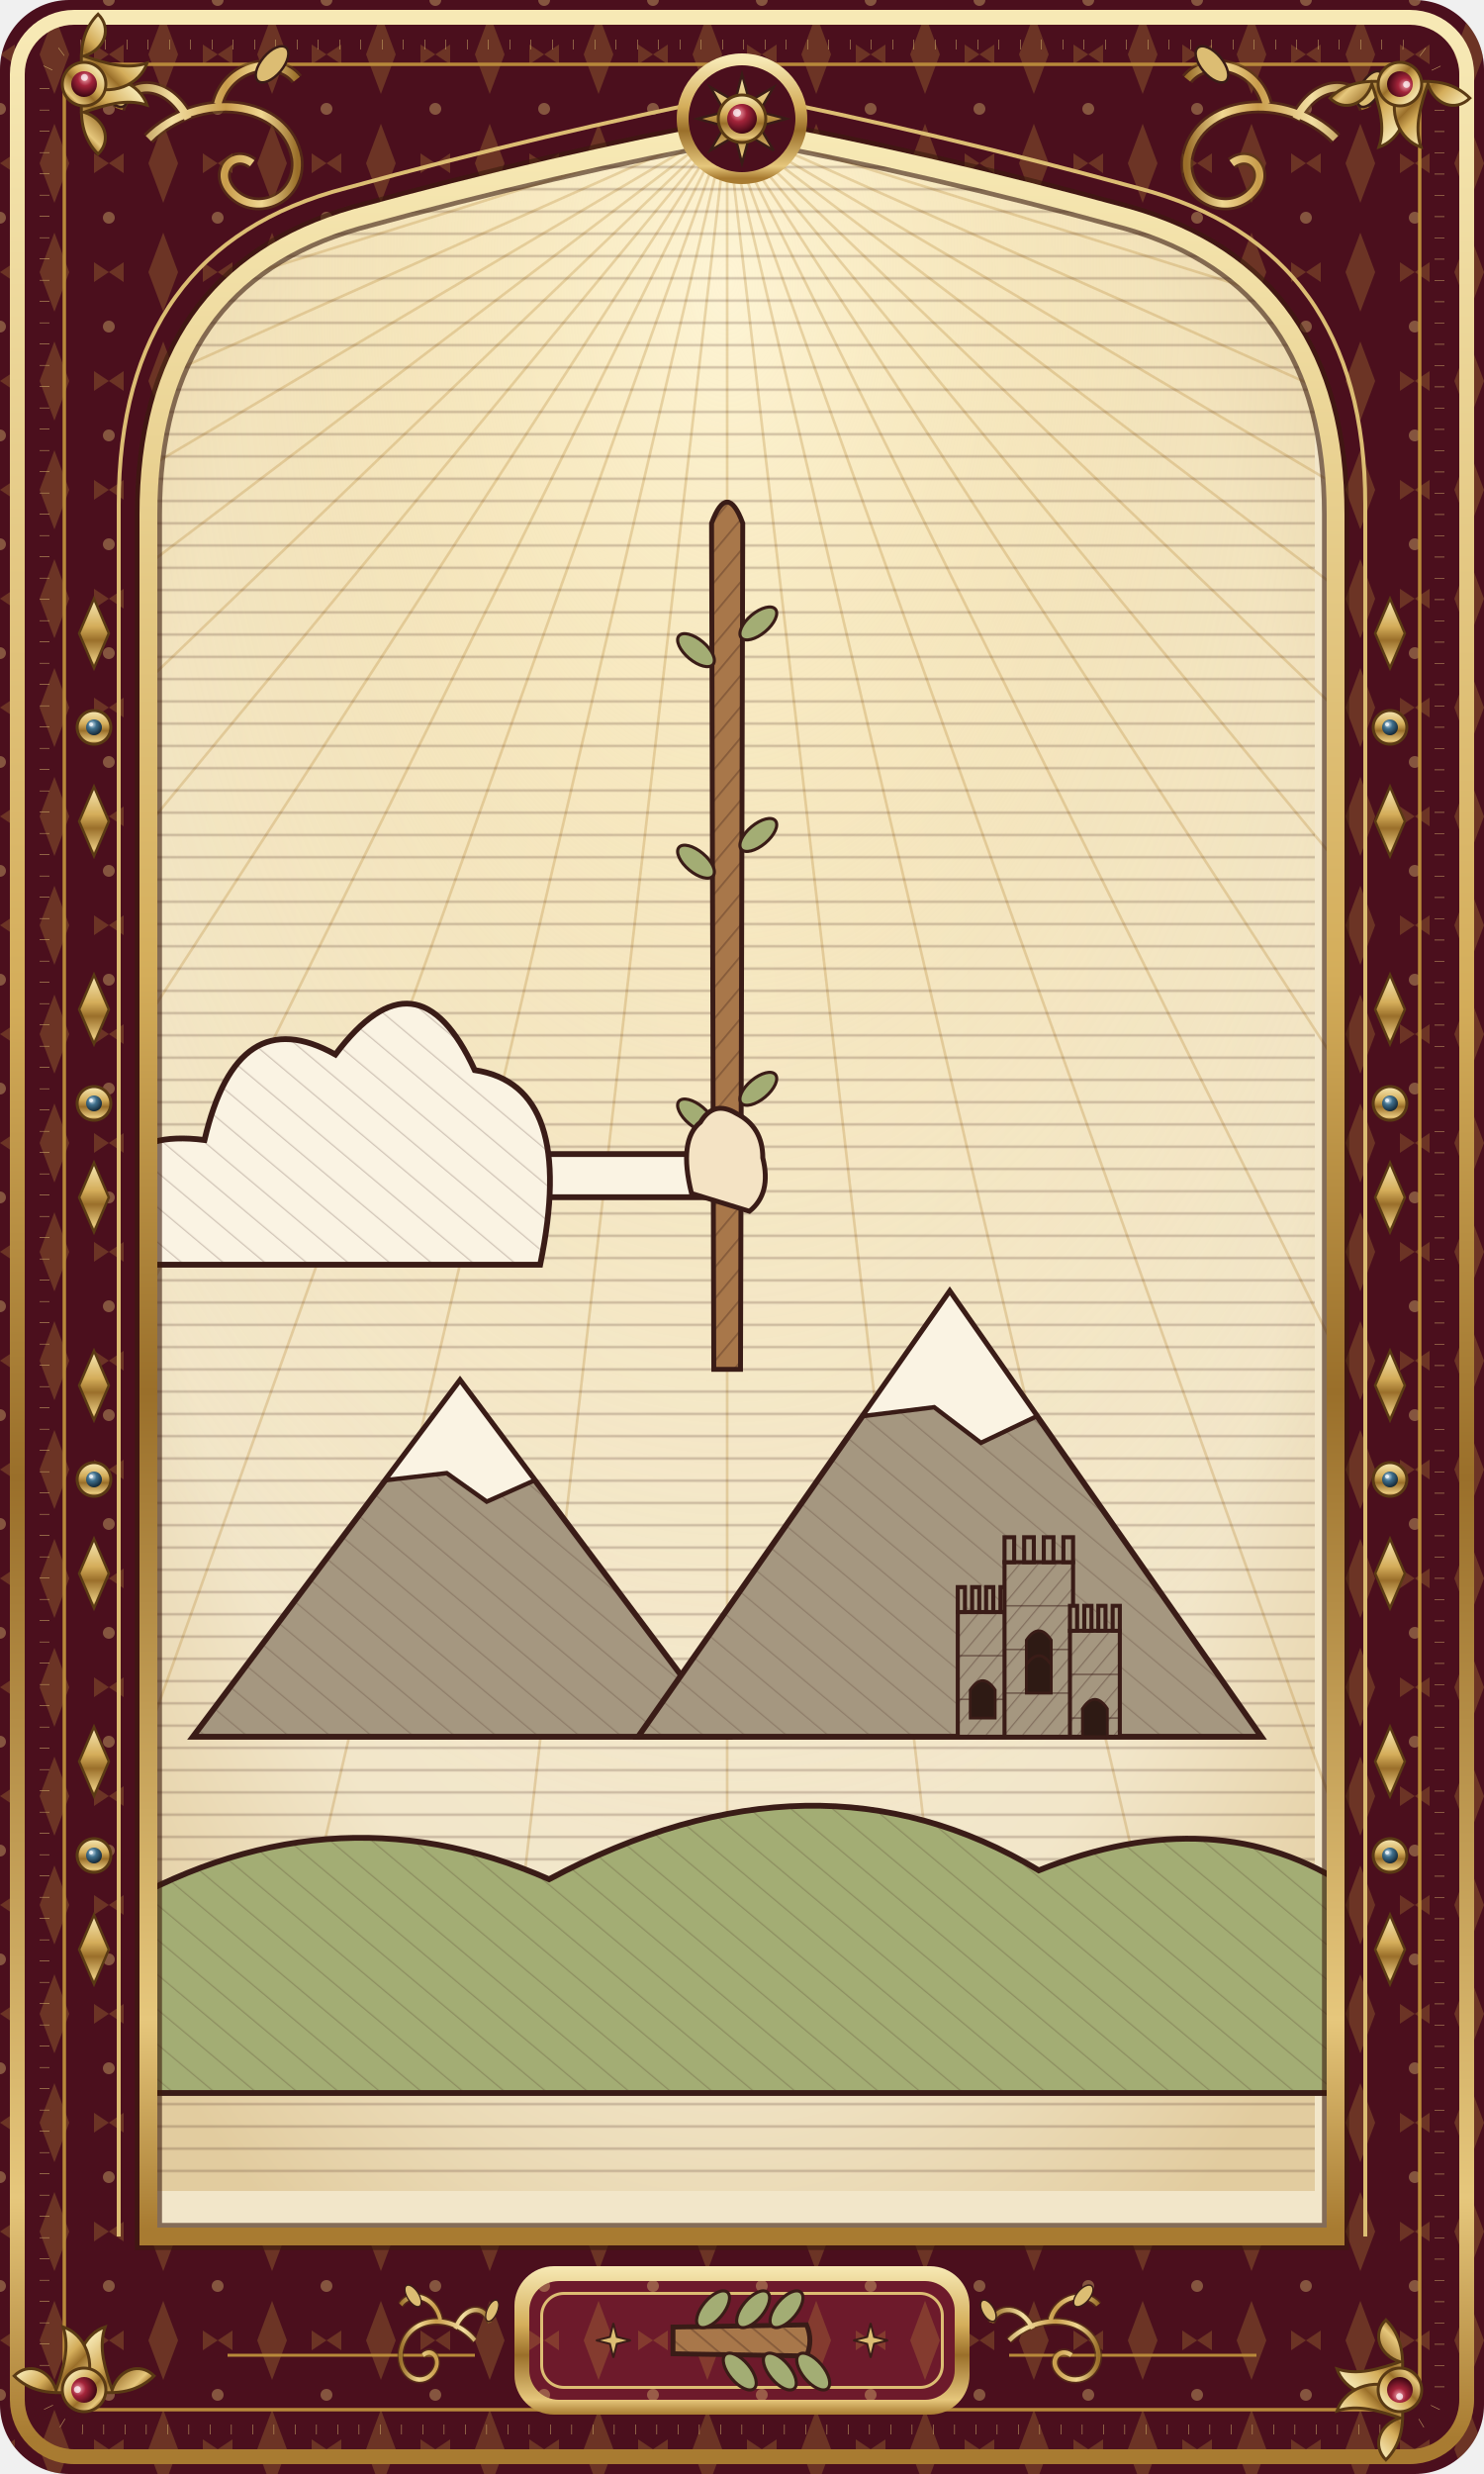
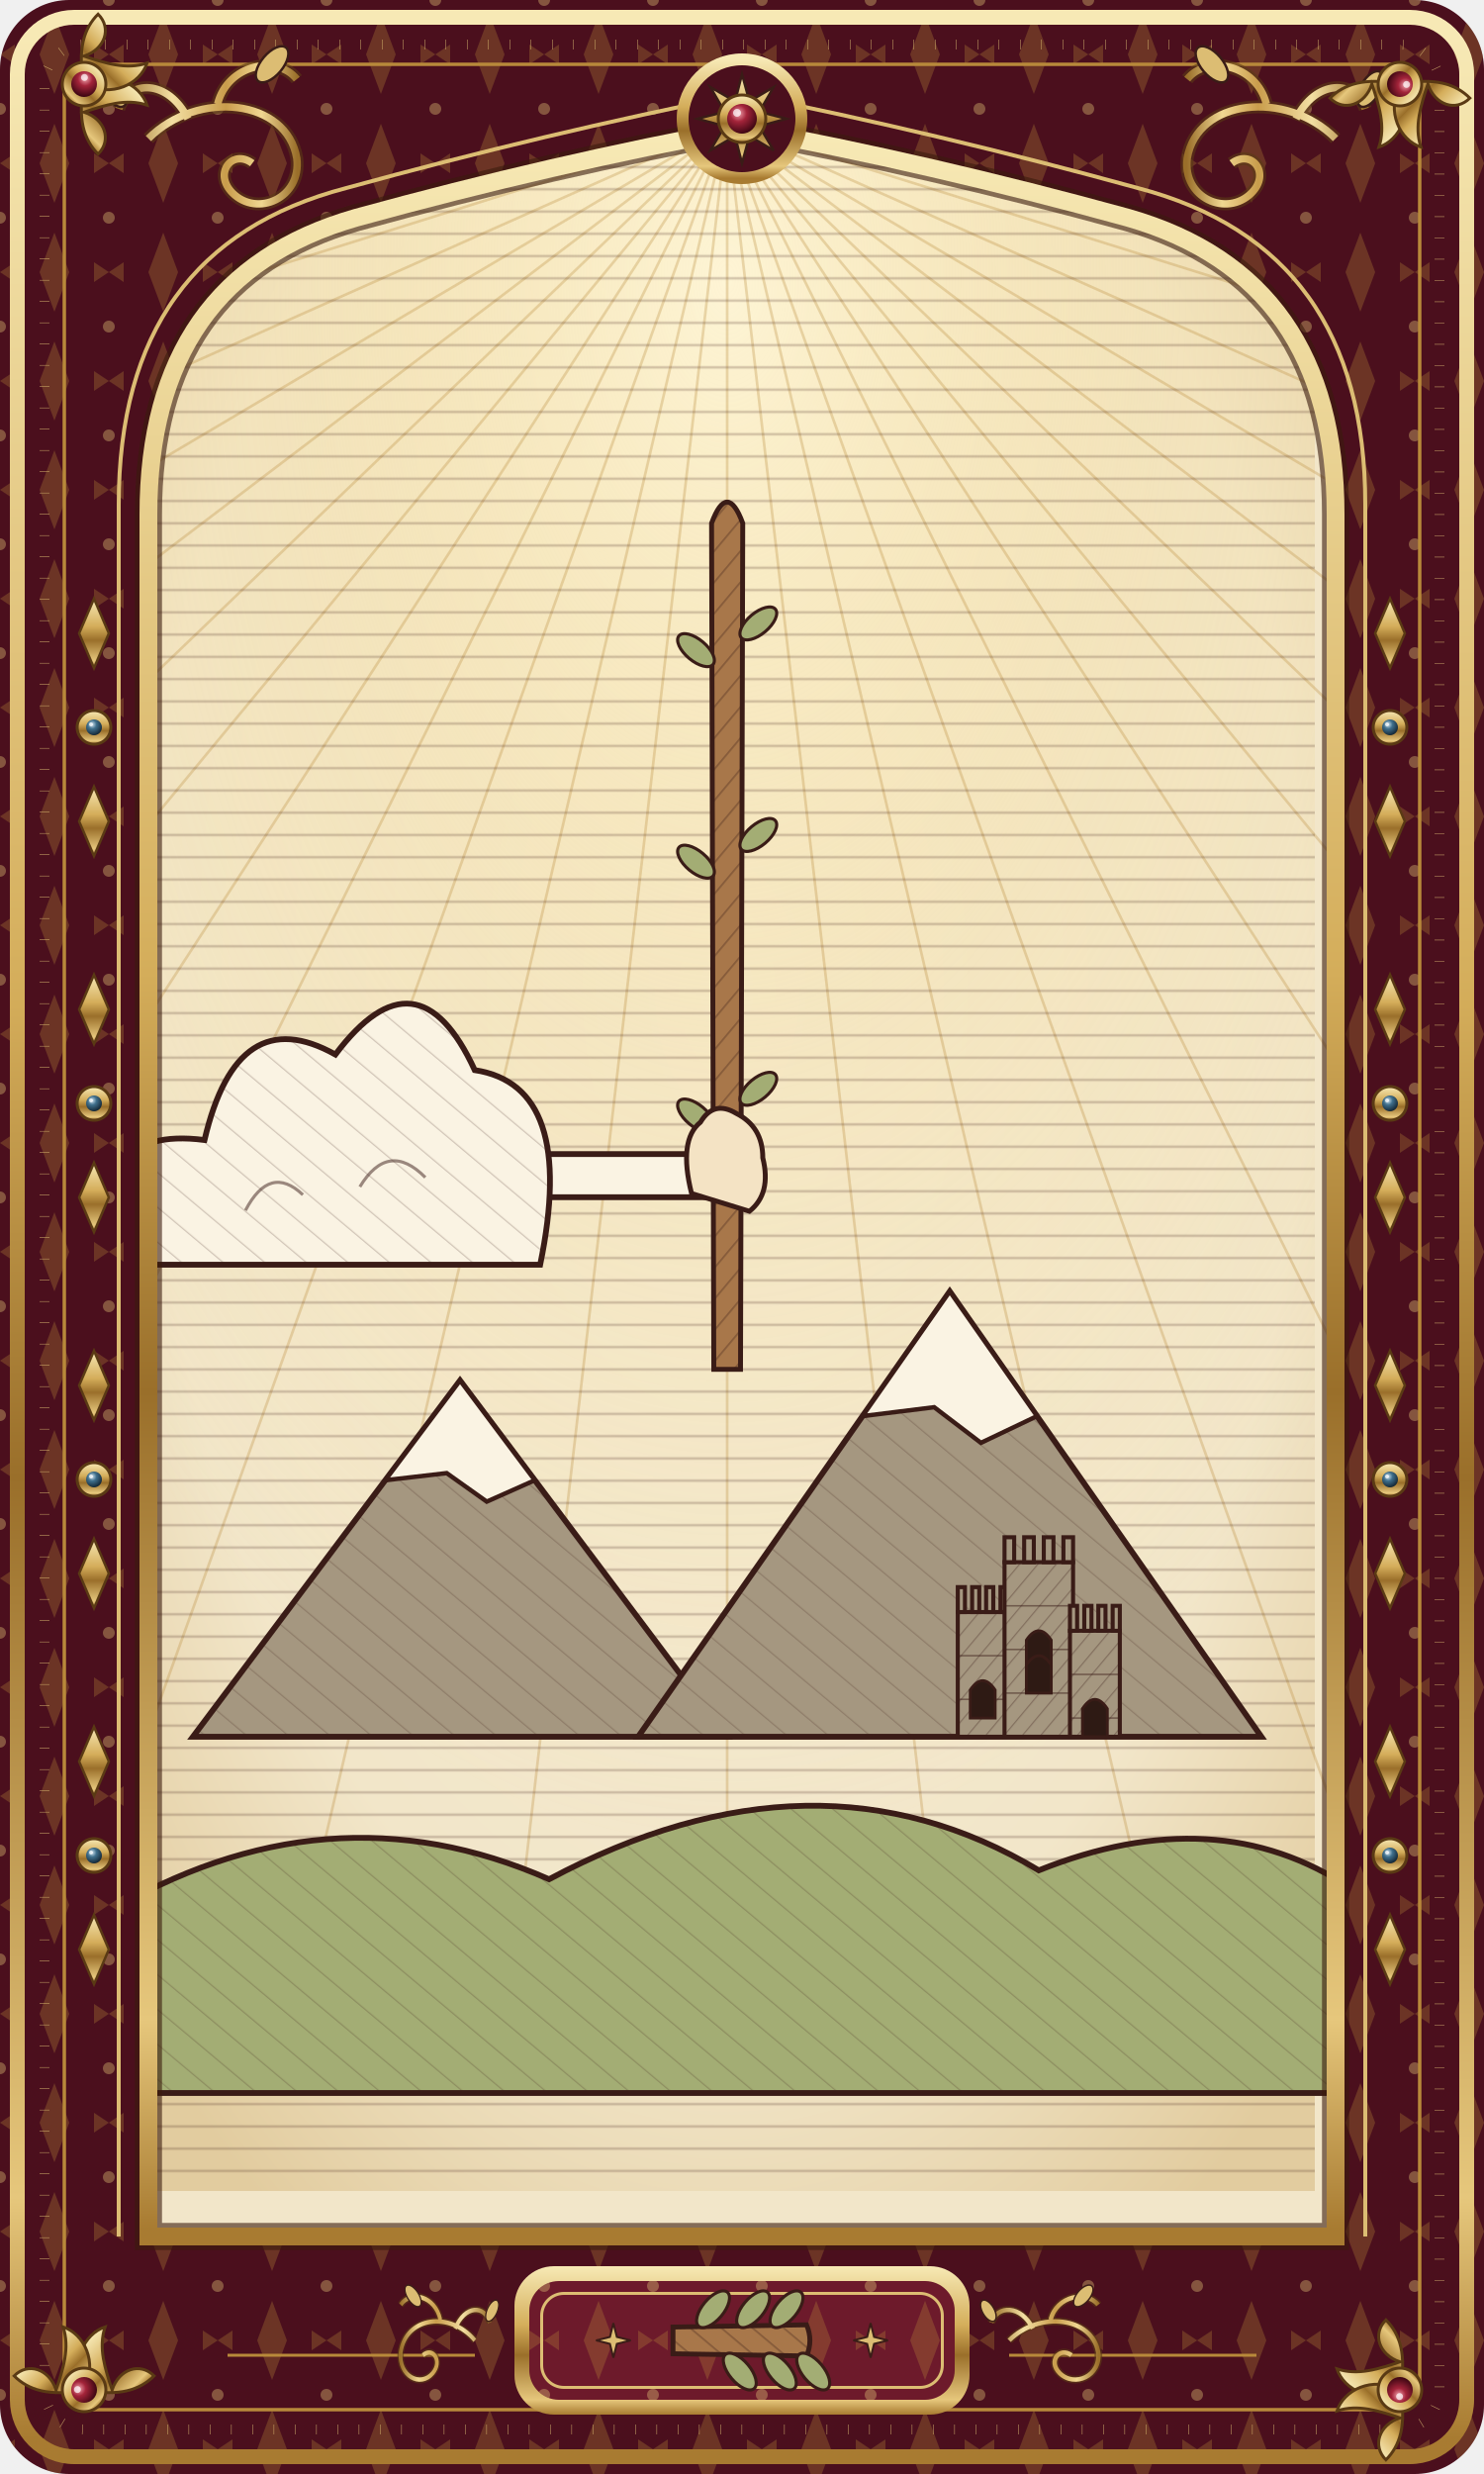
<svg xmlns="http://www.w3.org/2000/svg" width="300" height="500" viewBox="0 0 300 500">
  <defs>
    <pattern id="h" width="4.5" height="4.5" patternUnits="userSpaceOnUse" patternTransform="rotate(40)">
      <line x1="0" y1="0" x2="0" y2="4.5" stroke="#3a1c17" stroke-width="0.8" opacity="0.3" />
    </pattern>
    <pattern id="hx" width="4" height="4" patternUnits="userSpaceOnUse" patternTransform="rotate(35)">
      <path d="M0,0V4M0,0H4" stroke="#3a1c17" stroke-width="0.8" opacity="0.4" />
    </pattern>
    <pattern id="hz" width="8" height="5" patternUnits="userSpaceOnUse">
      <line x1="0" y1="2.5" x2="8" y2="2.5" stroke="#3a1c17" stroke-width="0.6" opacity="0.2" />
    </pattern>
    <pattern id="hl" width="6" height="6" patternUnits="userSpaceOnUse" patternTransform="rotate(-50)">
      <line x1="0" y1="0" x2="0" y2="6" stroke="#3a1c17" stroke-width="0.6" opacity="0.2" />
    </pattern>
    <pattern id="dots" width="7" height="7" patternUnits="userSpaceOnUse">
      <circle cx="2" cy="2" r="0.7" fill="#3a1c17" opacity="0.4" />
      <circle cx="5.5" cy="5" r="0.5" fill="#3a1c17" opacity="0.3" />
    </pattern>
    <pattern id="wv" width="24" height="9" patternUnits="userSpaceOnUse">
      <path d="M0,5 Q6,1 12,5 T24,5" fill="none" stroke="#3a1c17" stroke-width="0.7" opacity="0.4" />
    </pattern>
    <radialGradient id="pg" cx="50%" cy="42%" r="70%">
      <stop offset="0" stop-color="#f6ecd4" />
      <stop offset="0.7" stop-color="#f2e6c9" />
      <stop offset="1" stop-color="#e2cc9f" />
    </radialGradient>
    <radialGradient id="ng" cx="50%" cy="30%" r="80%">
      <stop offset="0" stop-color="#4a3a52" />
      <stop offset="1" stop-color="#2b2238" />
    </radialGradient>
    <linearGradient id="gold" x1="0" y1="0" x2="1" y2="1">
      <stop offset="0" stop-color="#dcbd73" />
      <stop offset="0.5" stop-color="#b8893a" />
      <stop offset="1" stop-color="#8e6626" />
    </linearGradient>
    <linearGradient id="gv" x1="0" y1="0" x2="0" y2="1">
      <stop offset="0" stop-color="#f7e9b5" />
      <stop offset="0.4" stop-color="#d4ad5a" />
      <stop offset="0.6" stop-color="#9a6f2a" />
      <stop offset="0.9" stop-color="#e6c77c" />
      <stop offset="1" stop-color="#a87b31" />
    </linearGradient>
    <linearGradient id="gh" x1="0" y1="0" x2="1" y2="0">
      <stop offset="0" stop-color="#9a6f2a" />
      <stop offset="0.3" stop-color="#f3dfa2" />
      <stop offset="0.6" stop-color="#c99d4c" />
      <stop offset="0.8" stop-color="#f0d791" />
      <stop offset="1" stop-color="#9a6f2a" />
    </linearGradient>
    <radialGradient id="gem" cx="38%" cy="32%" r="70%">
      <stop offset="0" stop-color="#f2a3ad" />
      <stop offset="0.4" stop-color="#a3243a" />
      <stop offset="1" stop-color="#3d0612" />
    </radialGradient>
    <radialGradient id="gemb" cx="38%" cy="32%" r="70%">
      <stop offset="0" stop-color="#cfe2ee" />
      <stop offset="0.4" stop-color="#3f6f8c" />
      <stop offset="1" stop-color="#132634" />
    </radialGradient>
    <radialGradient id="halo" cx="50%" cy="8%" r="75%">
      <stop offset="0" stop-color="#fff6d6" stop-opacity="0.9" />
      <stop offset="0.5" stop-color="#f4dc9a" stop-opacity="0.3" />
      <stop offset="1" stop-color="#f4dc9a" stop-opacity="0" />
    </radialGradient>
    <pattern id="damask" width="22" height="22" patternUnits="userSpaceOnUse">
      <path d="M11,3 l3,8 l-3,8 l-3,-8Z M0,11 l3,-2 l0,4Z M22,11 l-3,-2 l0,4Z" fill="#b8893a" opacity="0.3" />
      <circle cx="0" cy="0" r="1.2" fill="#dcbd73" opacity="0.4" />
      <circle cx="22" cy="22" r="1.2" fill="#dcbd73" opacity="0.4" />
      <circle cx="22" cy="0" r="1.2" fill="#dcbd73" opacity="0.4" />
      <circle cx="0" cy="22" r="1.2" fill="#dcbd73" opacity="0.4" />
    </pattern>
    <clipPath id="panel">
      <path d="M30,452 V104 Q30,56 72,44 Q112,33 150,26 Q188,33 228,44 Q270,56 270,104 V452Z" />
    </clipPath>
    <g id="fl">
      <g transform="translate(0 0) rotate(0)">
        <path d="M0,0 C2,-6 8,-8 12,-6 C8,-4 6,0 4,4 C8,2 12,4 12,8 C8,8 4,6 0,0Z" fill="url(#gv)" stroke="#5a3a14" stroke-width="0.6" />
        <path d="M0,0 C6,-2 8,-8 6,-12 C4,-8 0,-6 -4,-4 C-2,-8 -4,-12 -8,-12 C-8,-8 -6,-4 0,0Z" fill="url(#gv)" stroke="#5a3a14" stroke-width="0.6" />
        <circle cx="0" cy="0" r="4.4" fill="url(#gv)" stroke="#5a3a14" stroke-width="0.6" />
        <circle cx="0" cy="0" r="2.6" fill="url(#gem)" />
        <circle cx="-0.9" cy="-1" r="0.7" fill="#fff" opacity="0.7" />
      </g>
    </g>
    <g id="cu">
      <g transform="">
        <path d="M0,0 C10,-10 28,-8 30,4 C31,12 22,16 17,11 C13,7 17,2 21,5 M8,-4 C4,-12 -4,-12 -6,-6 M14,-7 C16,-15 26,-17 30,-12" fill="none" stroke="#5a3a14" stroke-width="2.6" opacity="0.6" />
        <path d="M0,0 C10,-10 28,-8 30,4 C31,12 22,16 17,11 C13,7 17,2 21,5 M8,-4 C4,-12 -4,-12 -6,-6 M14,-7 C16,-15 26,-17 30,-12" fill="none" stroke="url(#gh)" stroke-width="1.5" />
        <ellipse cx="25" cy="-15" rx="2.2" ry="4.4" fill="#dcbd73" stroke="#3a1c17" stroke-width="0.5" transform="rotate(40 25 -15)" />
        <ellipse cx="-7" cy="-10" rx="2" ry="4" fill="#dcbd73" stroke="#3a1c17" stroke-width="0.5" transform="rotate(-30 -7 -10)" />
      </g>
    </g>
    <g id="gb">
      <circle cx="0" cy="0" r="3.4" fill="url(#gv)" stroke="#5a3a14" stroke-width="0.6" />
      <circle cx="0" cy="0" r="1.6" fill="url(#gemb)" />
      <circle cx="-0.6" cy="-0.6" r="0.4" fill="#fff" opacity="0.7" />
    </g>
    <path id="dm" d="M0,-7 L3,0 L0,7 L-3,0Z" fill="url(#gv)" stroke="#5a3a14" stroke-width="0.5" />
  </defs>
  <rect x="0" y="0" width="300" height="500" rx="14" fill="#4b0f1d" />
  <rect x="0" y="0" width="300" height="500" rx="14" fill="url(#damask)" />
  <rect x="3.5" y="3.5" width="293" height="493" rx="11.5" fill="none" stroke="url(#gv)" stroke-width="3" />
  <rect x="9" y="9" width="282" height="482" rx="8" fill="none" stroke="#dcbd73" stroke-width="2" stroke-dasharray="0.1 4.2" opacity="0.9" />
  <rect x="13" y="13" width="274" height="474" rx="6" fill="none" stroke="#b8893a" stroke-width="0.7" />
  <path d="M30,452 V104 Q30,56 72,44 Q112,33 150,26 Q188,33 228,44 Q270,56 270,104 V452Z" fill="#f2e6c9" />
  <g clip-path="url(#panel)">
    <g transform="translate(12 9) scale(0.9)">
      <rect x="18" y="18" width="264" height="464" fill="url(#pg)" />
      <rect x="18" y="18" width="264" height="464" fill="url(#halo)" />
      <path d="M150,18 L-262.6,96.7 M150,18 L-250.8,143.6 M150,18 L-233.7,188.8 M150,18 L-211.5,231.8 M150,18 L-184.5,271.9 M150,18 L-153.1,308.7 M150,18 L-117.7,341.6 M150,18 L-78.7,370.2 M150,18 L-36.7,394.2 M150,18 L7.7,413.2 M150,18 L54.1,426.9 M150,18 L101.7,435.2 M150,18 L150,438 M150,18 L198.3,435.2 M150,18 L245.9,426.9 M150,18 L292.3,413.2 M150,18 L336.8,394.2 M150,18 L378.8,370.2 M150,18 L417.7,341.6 M150,18 L453.1,308.7 M150,18 L484.5,271.9 M150,18 L511.5,231.8 M150,18 L533.7,188.8 M150,18 L550.8,143.6 M150,18 L562.6,96.7 " stroke="#b8893a" stroke-width="0.6" opacity="0.3" />
      <rect x="18" y="18" width="264" height="464" fill="url(#hz)" />
      <path d="M30,380 L90,300 L150,380Z" fill="#a59780" stroke="#3a1c17" stroke-width="1.3" />
      <path d="M30,380 L90,300 L150,380Z" fill="url(#hl)" />
      <path d="M73.2,322.4 L90,300 L106.8,322.4 L96,327.2 L87,320.8Z" fill="#faf3e3" stroke="#3a1c17" stroke-width="1" />
      <path d="M130,380 L200,280 L270,380Z" fill="#a59780" stroke="#3a1c17" stroke-width="1.3" />
      <path d="M130,380 L200,280 L270,380Z" fill="url(#hl)" />
      <path d="M180.4,308 L200,280 L219.6,308 L207,314 L196.5,306Z" fill="#faf3e3" stroke="#3a1c17" stroke-width="1" />
      <g transform="translate(220 380) scale(0.7 0.7)">
        <path d="M-26,-40h16v40h-16Z" fill="#a59780" stroke="#3a1c17" stroke-width="1.3" />
        <path d="M-26,-40h16v40h-16Z" fill="url(#h)" />
        <path d="M-26,-40 H-10" fill="none" stroke="#3a1c17" stroke-width="0.5" opacity="0.5" />
        <path d="M-26,-26 H-10" fill="none" stroke="#3a1c17" stroke-width="0.5" opacity="0.5" />
        <path d="M-26,-12 H-10" fill="none" stroke="#3a1c17" stroke-width="0.5" opacity="0.5" />
        <path d="M-26,-48h2.3v8h-2.3Z" fill="#a59780" stroke="#3a1c17" stroke-width="1.3" />
        <path d="M-21.4,-48h2.3v8h-2.3Z" fill="#a59780" stroke="#3a1c17" stroke-width="1.3" />
        <path d="M-16.9,-48h2.3v8h-2.3Z" fill="#a59780" stroke="#3a1c17" stroke-width="1.3" />
        <path d="M-12.3,-48h2.3v8h-2.3Z" fill="#a59780" stroke="#3a1c17" stroke-width="1.3" />
        <path d="M-22,-6 V-15 Q-18,-21 -14,-15 V-6Z" fill="#2e1a14" stroke="#3a1c17" stroke-width="0.9" />
        <path d="M-11,-56h22v56h-22Z" fill="#a59780" stroke="#3a1c17" stroke-width="1.3" />
        <path d="M-11,-56h22v56h-22Z" fill="url(#h)" />
        <path d="M-11,-56 H11" fill="none" stroke="#3a1c17" stroke-width="0.5" opacity="0.5" />
        <path d="M-11,-42 H11" fill="none" stroke="#3a1c17" stroke-width="0.5" opacity="0.5" />
        <path d="M-11,-28 H11" fill="none" stroke="#3a1c17" stroke-width="0.5" opacity="0.5" />
        <path d="M-11,-14 H11" fill="none" stroke="#3a1c17" stroke-width="0.5" opacity="0.5" />
        <path d="M-11,-64h3.1v8h-3.1Z" fill="#a59780" stroke="#3a1c17" stroke-width="1.3" />
        <path d="M-4.7,-64h3.1v8h-3.1Z" fill="#a59780" stroke="#3a1c17" stroke-width="1.3" />
        <path d="M1.6,-64h3.1v8h-3.1Z" fill="#a59780" stroke="#3a1c17" stroke-width="1.3" />
        <path d="M7.9,-64h3.1v8h-3.1Z" fill="#a59780" stroke="#3a1c17" stroke-width="1.3" />
        <path d="M-4,-22 V-31 Q0,-37 4,-31 V-22Z" fill="#2e1a14" stroke="#3a1c17" stroke-width="0.9" />
        <path d="M-4,-14 V-23 Q0,-29 4,-23 V-14Z" fill="#2e1a14" stroke="#3a1c17" stroke-width="0.9" />
        <path d="M10,-34h16v34h-16Z" fill="#a59780" stroke="#3a1c17" stroke-width="1.3" />
        <path d="M10,-34h16v34h-16Z" fill="url(#h)" />
        <path d="M10,-34 H26" fill="none" stroke="#3a1c17" stroke-width="0.5" opacity="0.5" />
        <path d="M10,-20 H26" fill="none" stroke="#3a1c17" stroke-width="0.5" opacity="0.5" />
        <path d="M10,-6 H26" fill="none" stroke="#3a1c17" stroke-width="0.5" opacity="0.5" />
        <path d="M10,-42h2.3v8h-2.3Z" fill="#a59780" stroke="#3a1c17" stroke-width="1.3" />
        <path d="M14.6,-42h2.3v8h-2.3Z" fill="#a59780" stroke="#3a1c17" stroke-width="1.3" />
        <path d="M19.1,-42h2.3v8h-2.3Z" fill="#a59780" stroke="#3a1c17" stroke-width="1.3" />
        <path d="M23.7,-42h2.3v8h-2.3Z" fill="#a59780" stroke="#3a1c17" stroke-width="1.3" />
        <path d="M14,0 V-9 Q18,-15 22,-9 V0Z" fill="#2e1a14" stroke="#3a1c17" stroke-width="0.9" />
      </g>
      <path d="M10,420 Q60,390 110,412 Q170,380 220,410 Q260,394 290,414 V460 H10Z" fill="#a3ad74" stroke="#3a1c17" stroke-width="1.3" />
      <path d="M10,420 Q60,390 110,412 Q170,380 220,410 Q260,394 290,414 V460 H10Z" fill="url(#hl)" />
      <g transform="translate(150 250)">
        <path d="M-3,47.5 L-3.5,-142.5 Q0,-152 3.5,-142.5 L3,47.5Z" fill="#a8774a" stroke="#3a1c17" stroke-width="1.1" />
        <path d="M-3,47.5 L-3.5,-142.5 Q0,-152 3.5,-142.5 L3,47.5Z" fill="url(#h)" />
        <ellipse cx="-7" cy="-114" rx="2.4" ry="5" fill="#a3ad74" stroke="#3a1c17" stroke-width="0.7" transform="rotate(-50 -7 -114)" />
        <ellipse cx="7" cy="-120" rx="2.4" ry="5" fill="#a3ad74" stroke="#3a1c17" stroke-width="0.7" transform="rotate(50 7 -120)" />
        <ellipse cx="-7" cy="-66.5" rx="2.4" ry="5" fill="#a3ad74" stroke="#3a1c17" stroke-width="0.7" transform="rotate(-50 -7 -66.5)" />
        <ellipse cx="7" cy="-72.5" rx="2.4" ry="5" fill="#a3ad74" stroke="#3a1c17" stroke-width="0.7" transform="rotate(50 7 -72.5)" />
        <ellipse cx="-7" cy="-9.5" rx="2.4" ry="5" fill="#a3ad74" stroke="#3a1c17" stroke-width="0.7" transform="rotate(-50 -7 -9.5)" />
        <ellipse cx="7" cy="-15.5" rx="2.4" ry="5" fill="#a3ad74" stroke="#3a1c17" stroke-width="0.7" transform="rotate(50 7 -15.5)" />
      </g>
      <path d="M84,254 H148" fill="none" stroke="#3a1c17" stroke-width="11" />
      <path d="M84,254 H148" fill="none" stroke="#faf3e3" stroke-width="8.4" />
      <g transform="translate(150 252)">
        <path d="M-8,6 q-3,-12 2,-16 q3,-5 8,-2 q6,3 6,10 q2,8 -3,12Z" fill="#f4e3c4" stroke="#3a1c17" stroke-width="1.1" />
      </g>
      <g fill="#faf3e3" stroke="#3a1c17" stroke-width="1.3">
        <path id="q16" d="M16,274 q-11,-31.5 16.6,-28 q7.4,-31.5 29.4,-19.2 q18.4,-24.5 31.3,3.5 q23,3.5 14.7,43.7Z" />
      </g>
      <use href="#q16" fill="url(#hl)" />
+       <path d="M41.8,261.8 q5.5,-10.5 12.9,-3.5 M67.5,256.5 q6.4,-10.5 14.7,-2.1" fill="none" stroke="#3a1c17" stroke-width="0.7" opacity="0.5" />
    </g>
  </g>
  <path d="M30,452 V104 Q30,56 72,44 Q112,33 150,26 Q188,33 228,44 Q270,56 270,104 V452Z" fill="none" stroke="#3a1a0c" stroke-width="5.5" opacity="0.6" />
  <path d="M30,452 V104 Q30,56 72,44 Q112,33 150,26 Q188,33 228,44 Q270,56 270,104 V452Z" fill="none" stroke="url(#gv)" stroke-width="3.6" />
  <path d="M24,452 V102 Q24,50 70,38 Q110,27 150,19 Q190,27 230,38 Q276,50 276,102 V452" fill="none" stroke="#dcbd73" stroke-width="0.8" />
  <use href="#cu" transform="translate(30 28)" />
  <use href="#cu" transform="translate(270 28) scale(-1 1)" />
  <use href="#dm" transform="translate(19 128)" />
  <use href="#dm" transform="translate(281 128)" />
  <use href="#gb" transform="translate(19 147)" />
  <use href="#gb" transform="translate(281 147)" />
  <use href="#dm" transform="translate(19 166)" />
  <use href="#dm" transform="translate(281 166)" />
  <use href="#dm" transform="translate(19 204)" />
  <use href="#dm" transform="translate(281 204)" />
  <use href="#gb" transform="translate(19 223)" />
  <use href="#gb" transform="translate(281 223)" />
  <use href="#dm" transform="translate(19 242)" />
  <use href="#dm" transform="translate(281 242)" />
  <use href="#dm" transform="translate(19 280)" />
  <use href="#dm" transform="translate(281 280)" />
  <use href="#gb" transform="translate(19 299)" />
  <use href="#gb" transform="translate(281 299)" />
  <use href="#dm" transform="translate(19 318)" />
  <use href="#dm" transform="translate(281 318)" />
  <use href="#dm" transform="translate(19 356)" />
  <use href="#dm" transform="translate(281 356)" />
  <use href="#gb" transform="translate(19 375)" />
  <use href="#gb" transform="translate(281 375)" />
  <use href="#dm" transform="translate(19 394)" />
  <use href="#dm" transform="translate(281 394)" />
  <circle cx="150" cy="24" r="12" fill="#4b0f1d" stroke="url(#gv)" stroke-width="2.4" />
  <path d="M150,15L151.5,20.5L156.4,17.6L153.5,22.6L159,24L153.5,25.5L156.4,30.4L151.5,27.5L150,33L148.6,27.5L143.6,30.4L146.5,25.5L141,24L146.5,22.6L143.6,17.6L148.6,20.5Z" fill="url(#gv)" stroke="#3a1c17" stroke-width="0.5" />
  <circle cx="150" cy="24" r="4.8" fill="url(#gv)" stroke="#5a3a14" stroke-width="0.6" />
  <circle cx="150" cy="24" r="3" fill="url(#gem)" />
  <circle cx="149" cy="22.8" r="0.8" fill="#fff" opacity="0.7" />
  <use href="#fl" transform="translate(17 17) rotate(45)" />
  <use href="#fl" transform="translate(283 17) rotate(135)" />
  <use href="#fl" transform="translate(17 483) rotate(-45)" />
  <use href="#fl" transform="translate(283 483) rotate(-135)" />
  <path d="M40,471 H96 M204,471 H260" fill="none" stroke="url(#gh)" stroke-width="1.2" />
  <path d="M46,476 H96 M204,476 H254" fill="none" stroke="#b8893a" stroke-width="0.6" />
  <use href="#cu" transform="translate(96 473) scale(-0.5 0.6)" />
  <use href="#cu" transform="translate(204 473) scale(0.6)" />
  <rect x="104" y="458" width="92" height="30" rx="8" fill="url(#gv)" />
  <rect x="107" y="461" width="86" height="24" rx="6" fill="#6d1a2b" />
  <rect x="107" y="461" width="86" height="24" rx="6" fill="url(#damask)" />
  <rect x="109.5" y="463.5" width="81" height="19" rx="4.5" fill="none" stroke="#dcbd73" stroke-width="0.6" />
  <g transform="translate(150 473)">
    <g transform="scale(0.9) translate(-8 0) rotate(90)">
      <path d="M-3,7.5 L-3.5,-22.5 Q0,-24 3.5,-22.5 L3,7.5Z" fill="#a8774a" stroke="#3a1c17" stroke-width="1.1" />
      <path d="M-3,7.5 L-3.5,-22.5 Q0,-24 3.5,-22.5 L3,7.5Z" fill="url(#h)" />
      <ellipse cx="-7" cy="-18" rx="2.4" ry="5" fill="#a3ad74" stroke="#3a1c17" stroke-width="0.7" transform="rotate(-50 -7 -18)" />
      <ellipse cx="7" cy="-24" rx="2.4" ry="5" fill="#a3ad74" stroke="#3a1c17" stroke-width="0.7" transform="rotate(50 7 -24)" />
      <ellipse cx="-7" cy="-10.5" rx="2.4" ry="5" fill="#a3ad74" stroke="#3a1c17" stroke-width="0.7" transform="rotate(-50 -7 -10.5)" />
      <ellipse cx="7" cy="-16.5" rx="2.4" ry="5" fill="#a3ad74" stroke="#3a1c17" stroke-width="0.7" transform="rotate(50 7 -16.5)" />
      <ellipse cx="-7" cy="-1.5" rx="2.4" ry="5" fill="#a3ad74" stroke="#3a1c17" stroke-width="0.7" transform="rotate(-50 -7 -1.5)" />
      <ellipse cx="7" cy="-7.5" rx="2.4" ry="5" fill="#a3ad74" stroke="#3a1c17" stroke-width="0.7" transform="rotate(50 7 -7.5)" />
    </g>
  </g>
  <path d="M124,469.5L124.7,472.3L127.5,473L124.7,473.7L124,476.5L123.3,473.7L120.5,473L123.3,472.3Z" fill="#dcbd73" stroke="#3a1c17" stroke-width="0.4" />
  <path d="M176,469.5L176.7,472.3L179.5,473L176.7,473.7L176,476.5L175.3,473.7L172.5,473L175.3,472.3Z" fill="#dcbd73" stroke="#3a1c17" stroke-width="0.4" />
</svg>
